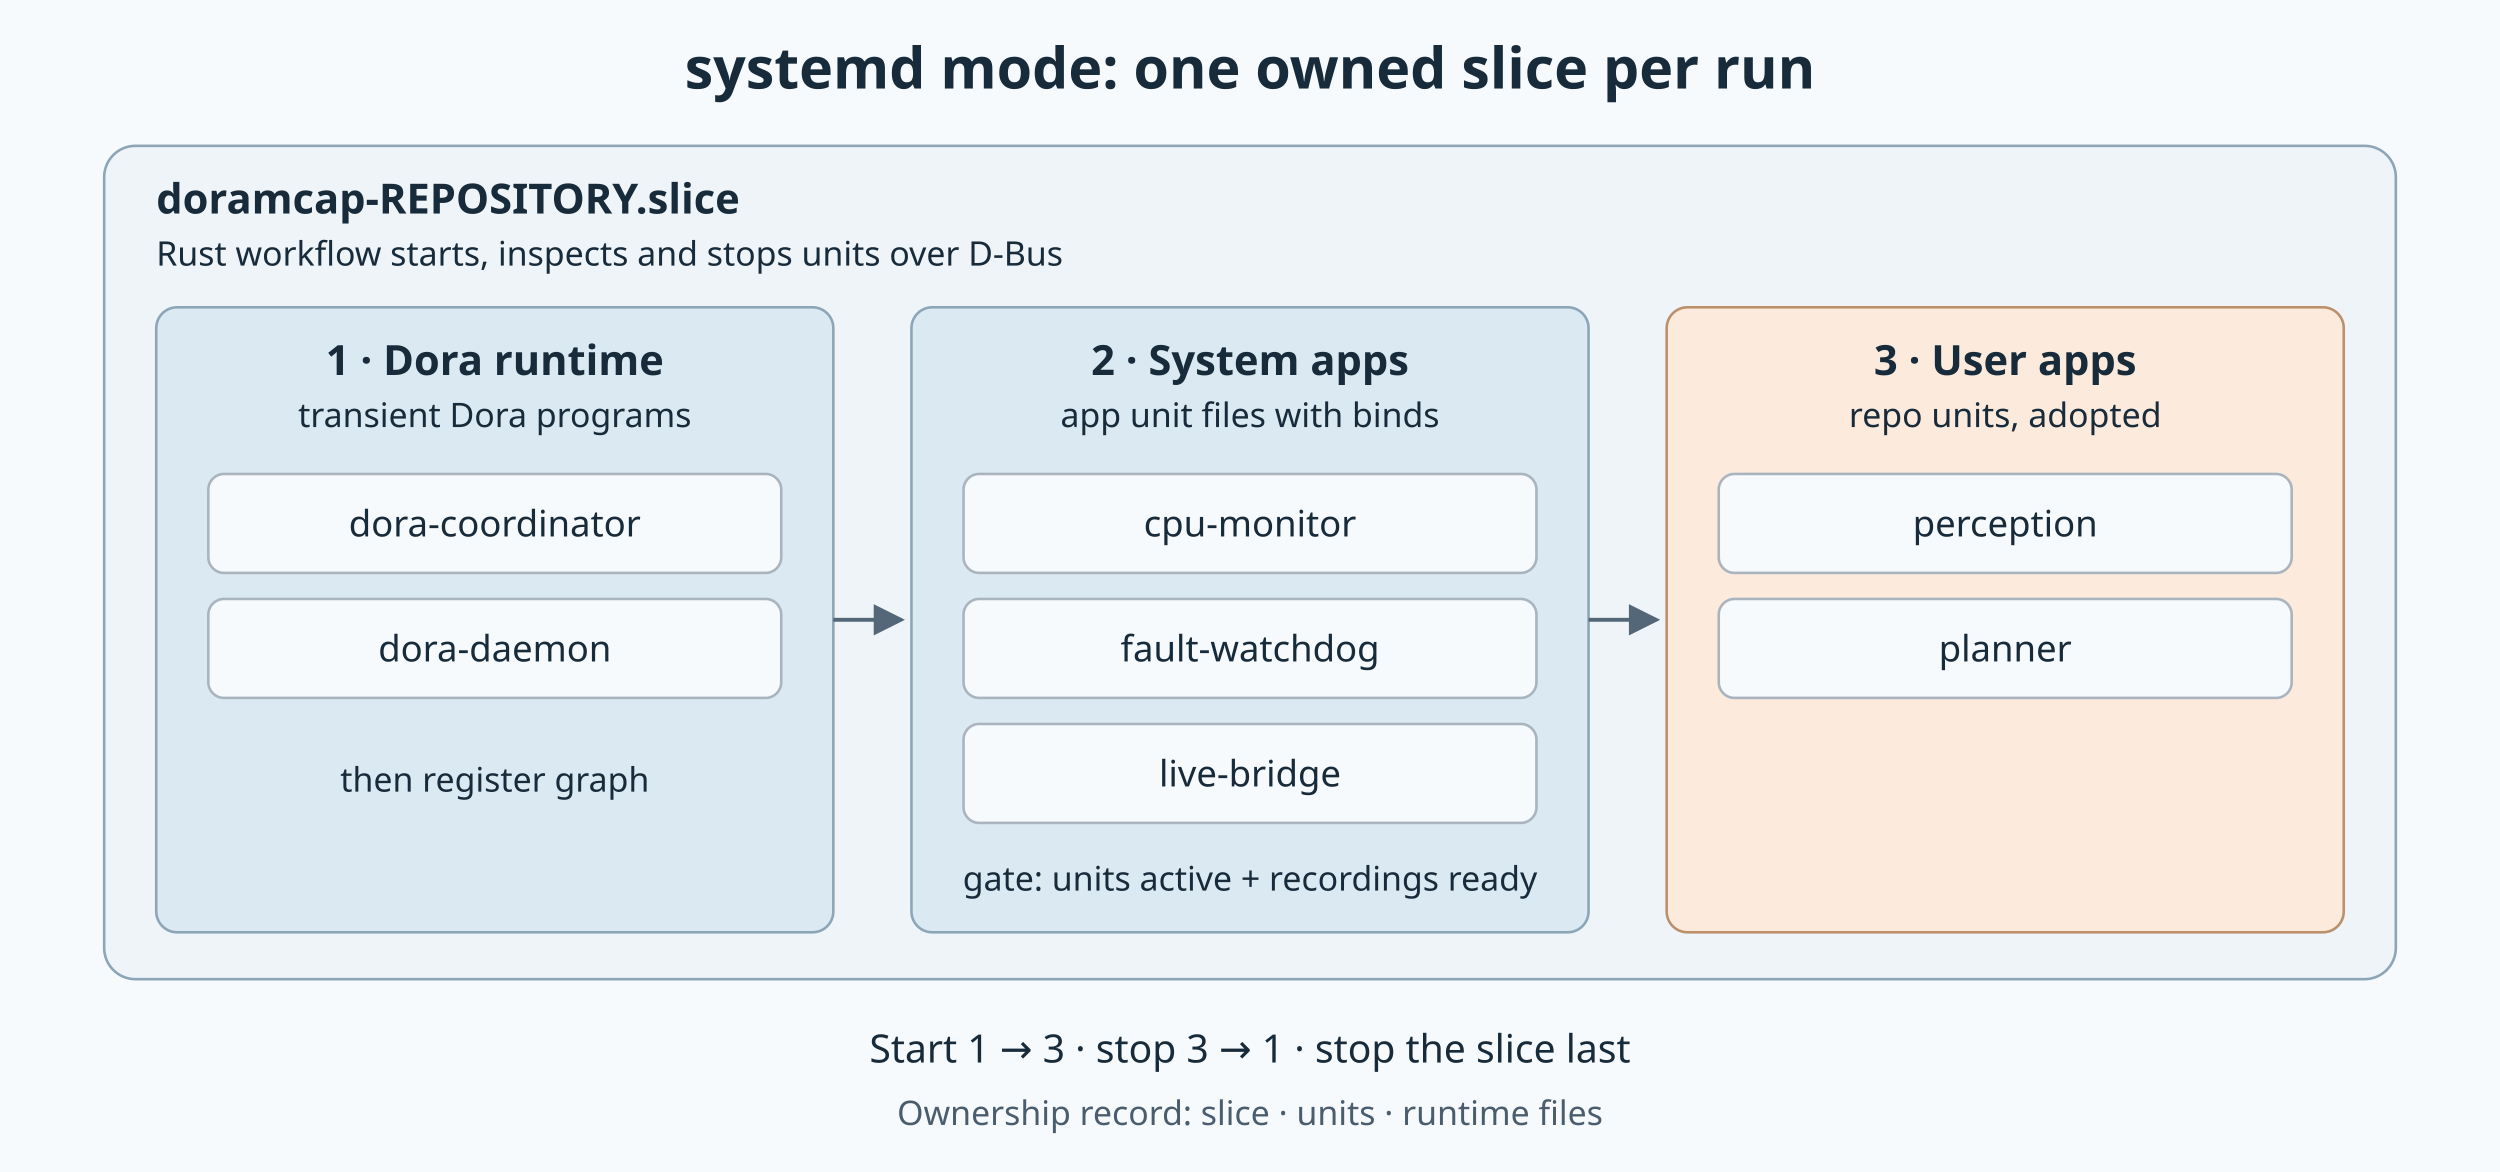
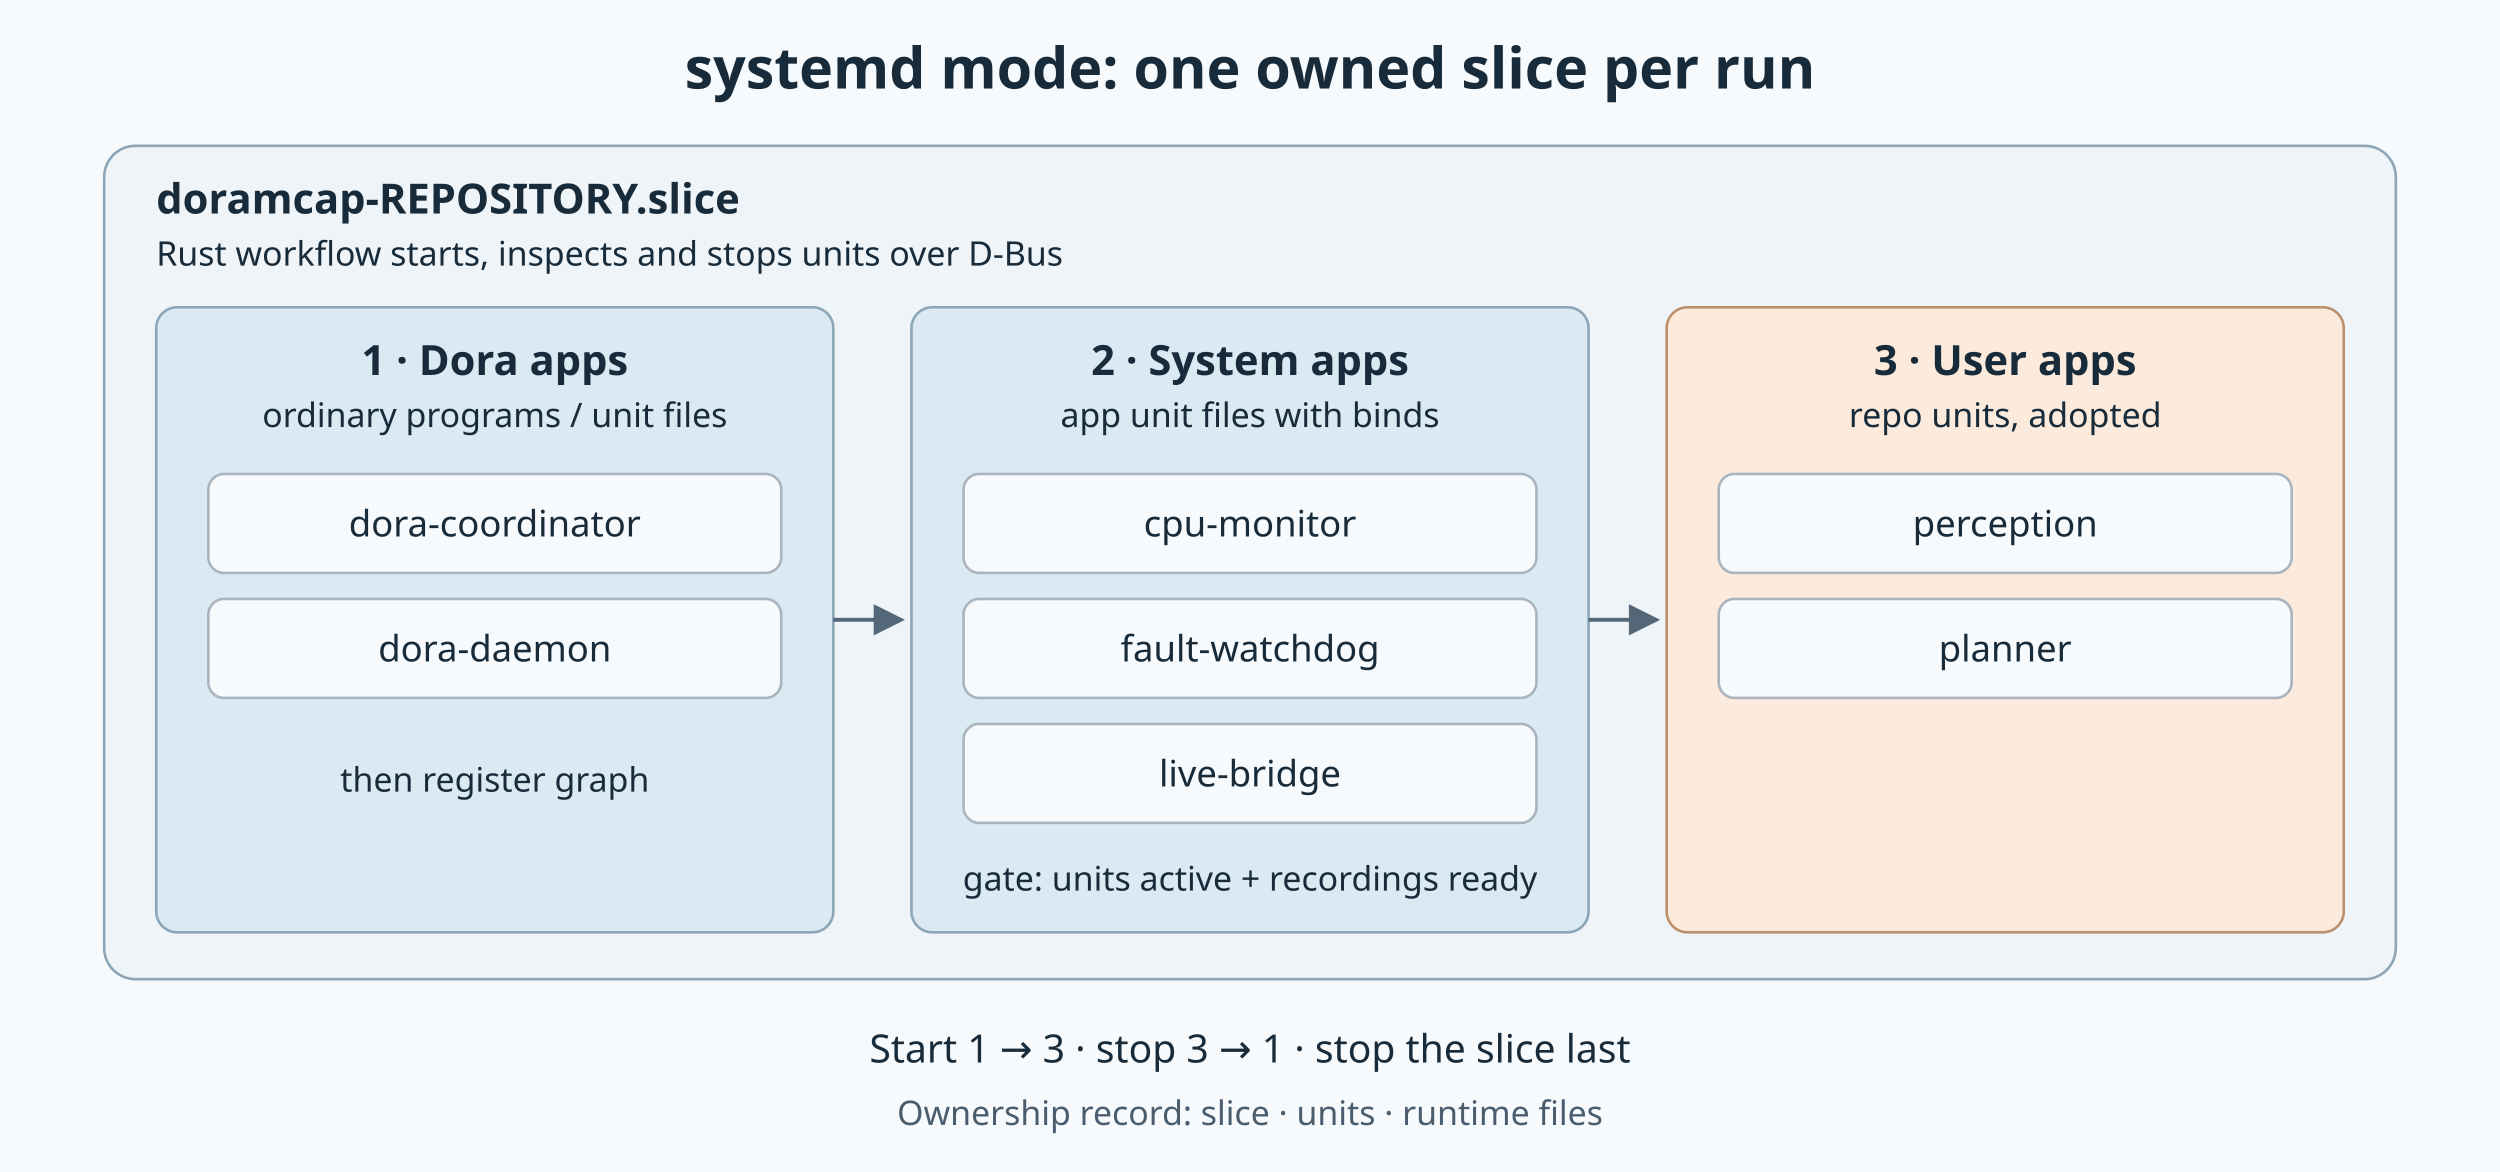
<svg xmlns="http://www.w3.org/2000/svg" width="960" height="450" viewBox="0 0 960 450" role="img" aria-labelledby="title desc">
  <defs>
    <marker id="arrow" markerWidth="9" markerHeight="9" refX="7" refY="4" orient="auto">
      <path d="M0,0 L8,4 L0,8" fill="#536779" />
    </marker>
  </defs>
  <rect width="960" height="450" fill="#f7fafc" />
  <g font-family="sans-serif" fill="#182b3a" text-anchor="middle">
    <text x="480" y="34" font-size="22" font-weight="600">systemd mode: one owned slice per run</text>
    <rect x="40" y="56" width="880" height="320" rx="12" fill="#eef4f8" stroke="#8ca6b8" />
    <text x="60" y="82" font-size="16" font-weight="600" text-anchor="start">doramcap-REPOSITORY.slice</text>
    <text x="60" y="102" font-size="13" text-anchor="start">Rust workflow starts, inspects and stops units over D-Bus</text>
    <g fill="#dbeaf2" stroke="#8ca6b8">
      <rect x="60" y="118" width="260" height="240" rx="8" />
      <rect x="350" y="118" width="260" height="240" rx="8" />
    </g>
    <rect x="640" y="118" width="260" height="240" rx="8" fill="#fcebdc" stroke="#bc906b" />
-     <text x="190" y="144" font-size="16" font-weight="600">1 · Dora runtime</text>
-     <text x="190" y="164" font-size="13">transient Dora programs</text>
+     <text x="190" y="144" font-size="16" font-weight="600">1 · Dora apps</text>
+     <text x="190" y="164" font-size="13">ordinary programs / unit files</text>
    <text x="480" y="144" font-size="16" font-weight="600">2 · System apps</text>
    <text x="480" y="164" font-size="13">app unit files with binds</text>
    <text x="770" y="144" font-size="16" font-weight="600">3 · User apps</text>
    <text x="770" y="164" font-size="13">repo units, adopted</text>
    <g fill="#f7fafc" stroke="#a9b4bf">
      <rect x="80" y="182" width="220" height="38" rx="6" />
      <rect x="80" y="230" width="220" height="38" rx="6" />
      <rect x="370" y="182" width="220" height="38" rx="6" />
      <rect x="370" y="230" width="220" height="38" rx="6" />
      <rect x="370" y="278" width="220" height="38" rx="6" />
      <rect x="660" y="182" width="220" height="38" rx="6" />
      <rect x="660" y="230" width="220" height="38" rx="6" />
    </g>
    <g font-size="14">
      <text x="190" y="206">dora-coordinator</text>
      <text x="190" y="254">dora-daemon</text>
      <text x="480" y="206">cpu-monitor</text>
      <text x="480" y="254">fault-watchdog</text>
      <text x="480" y="302">live-bridge</text>
      <text x="770" y="206">perception</text>
      <text x="770" y="254">planner</text>
    </g>
    <text x="190" y="304" font-size="13">then register graph</text>
    <text x="480" y="342" font-size="13">gate: units active + recordings ready</text>
    <g fill="none" stroke="#536779" stroke-width="1.5" marker-end="url(#arrow)">
      <path d="M320 238 H346" />
      <path d="M610 238 H636" />
    </g>
    <text x="480" y="408" font-size="15">Start 1 → 3 · stop 3 → 1 · stop the slice last</text>
    <text x="480" y="432" font-size="13" fill="#4a5d6e">Ownership record: slice · units · runtime files</text>
  </g>
</svg>
